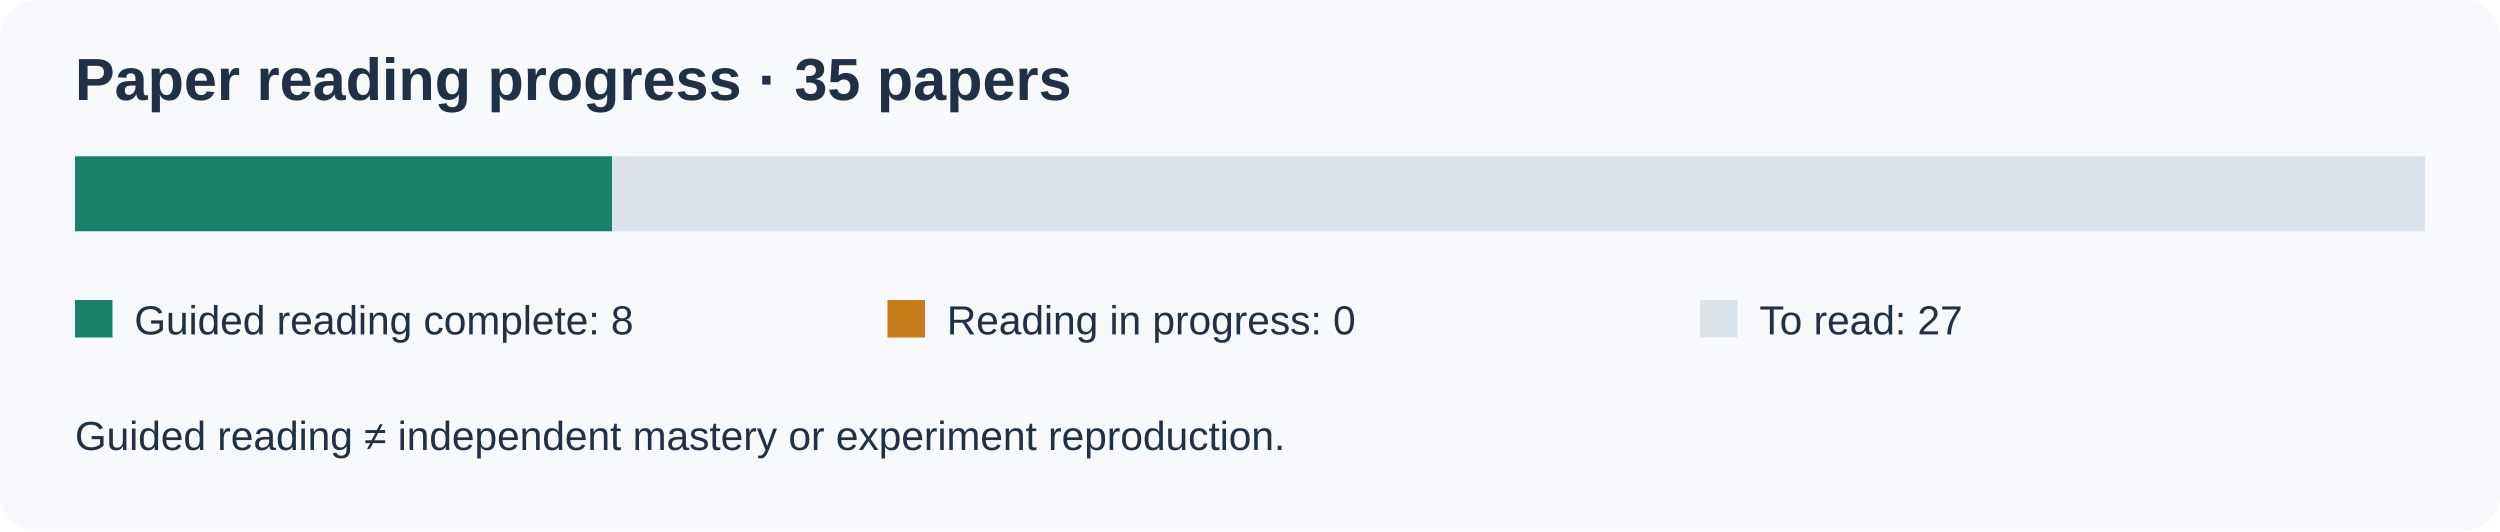
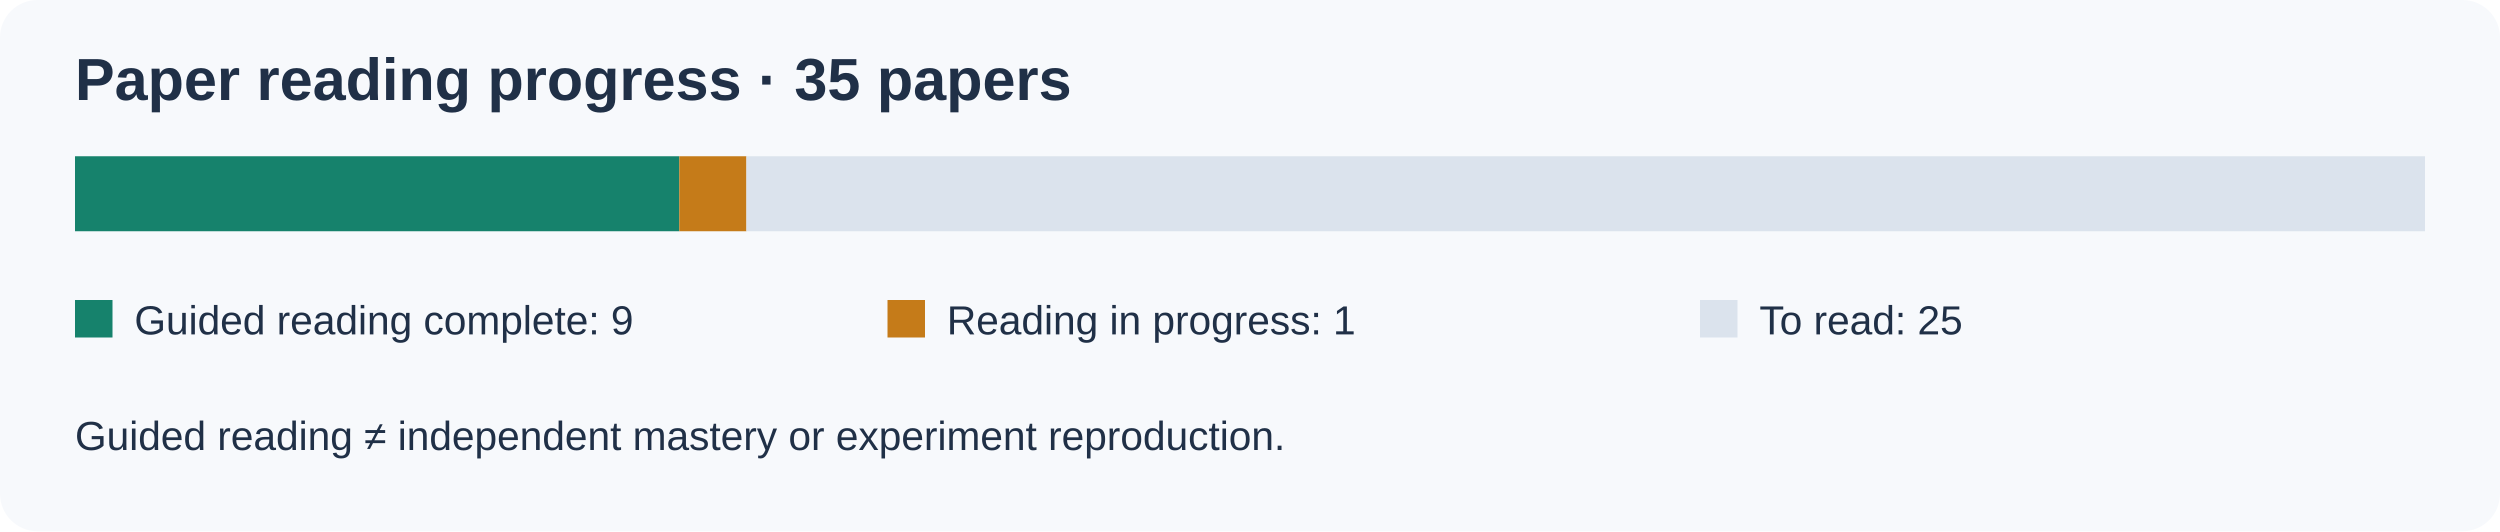
<svg xmlns="http://www.w3.org/2000/svg" width="800" height="170" viewBox="0 0 800 170" role="img" aria-labelledby="title desc">
  <rect width="800" height="170" rx="12" fill="#f7f9fc" />
  <g font-family="Segoe UI, Arial, sans-serif" fill="#203047">
    <text x="24" y="32" font-size="19" font-weight="600">Paper reading progress · 35 papers</text>
-     <rect x="24.00" y="50" width="171.89" height="24" fill="#16826c" />
-     <rect x="195.89" y="50" width="580.11" height="24" fill="#dbe3ed" />
+     <rect x="24.00" y="50" width="193.37" height="24" fill="#16826c" />
+     <rect x="217.37" y="50" width="21.49" height="24" fill="#c57b19" />
+     <rect x="238.86" y="50" width="537.14" height="24" fill="#dbe3ed" />
    <rect x="24" y="96" width="12" height="12" fill="#16826c" />
-     <text x="43" y="107" font-size="13">Guided reading complete: 8</text>
+     <text x="43" y="107" font-size="13">Guided reading complete: 9</text>
    <rect x="284" y="96" width="12" height="12" fill="#c57b19" />
-     <text x="303" y="107" font-size="13">Reading in progress: 0</text>
+     <text x="303" y="107" font-size="13">Reading in progress: 1</text>
    <rect x="544" y="96" width="12" height="12" fill="#dbe3ed" />
-     <text x="563" y="107" font-size="13">To read: 27</text>
+     <text x="563" y="107" font-size="13">To read: 25</text>
    <text x="24" y="144" font-size="13">Guided reading ≠ independent mastery or experiment reproduction.</text>
  </g>
</svg>
